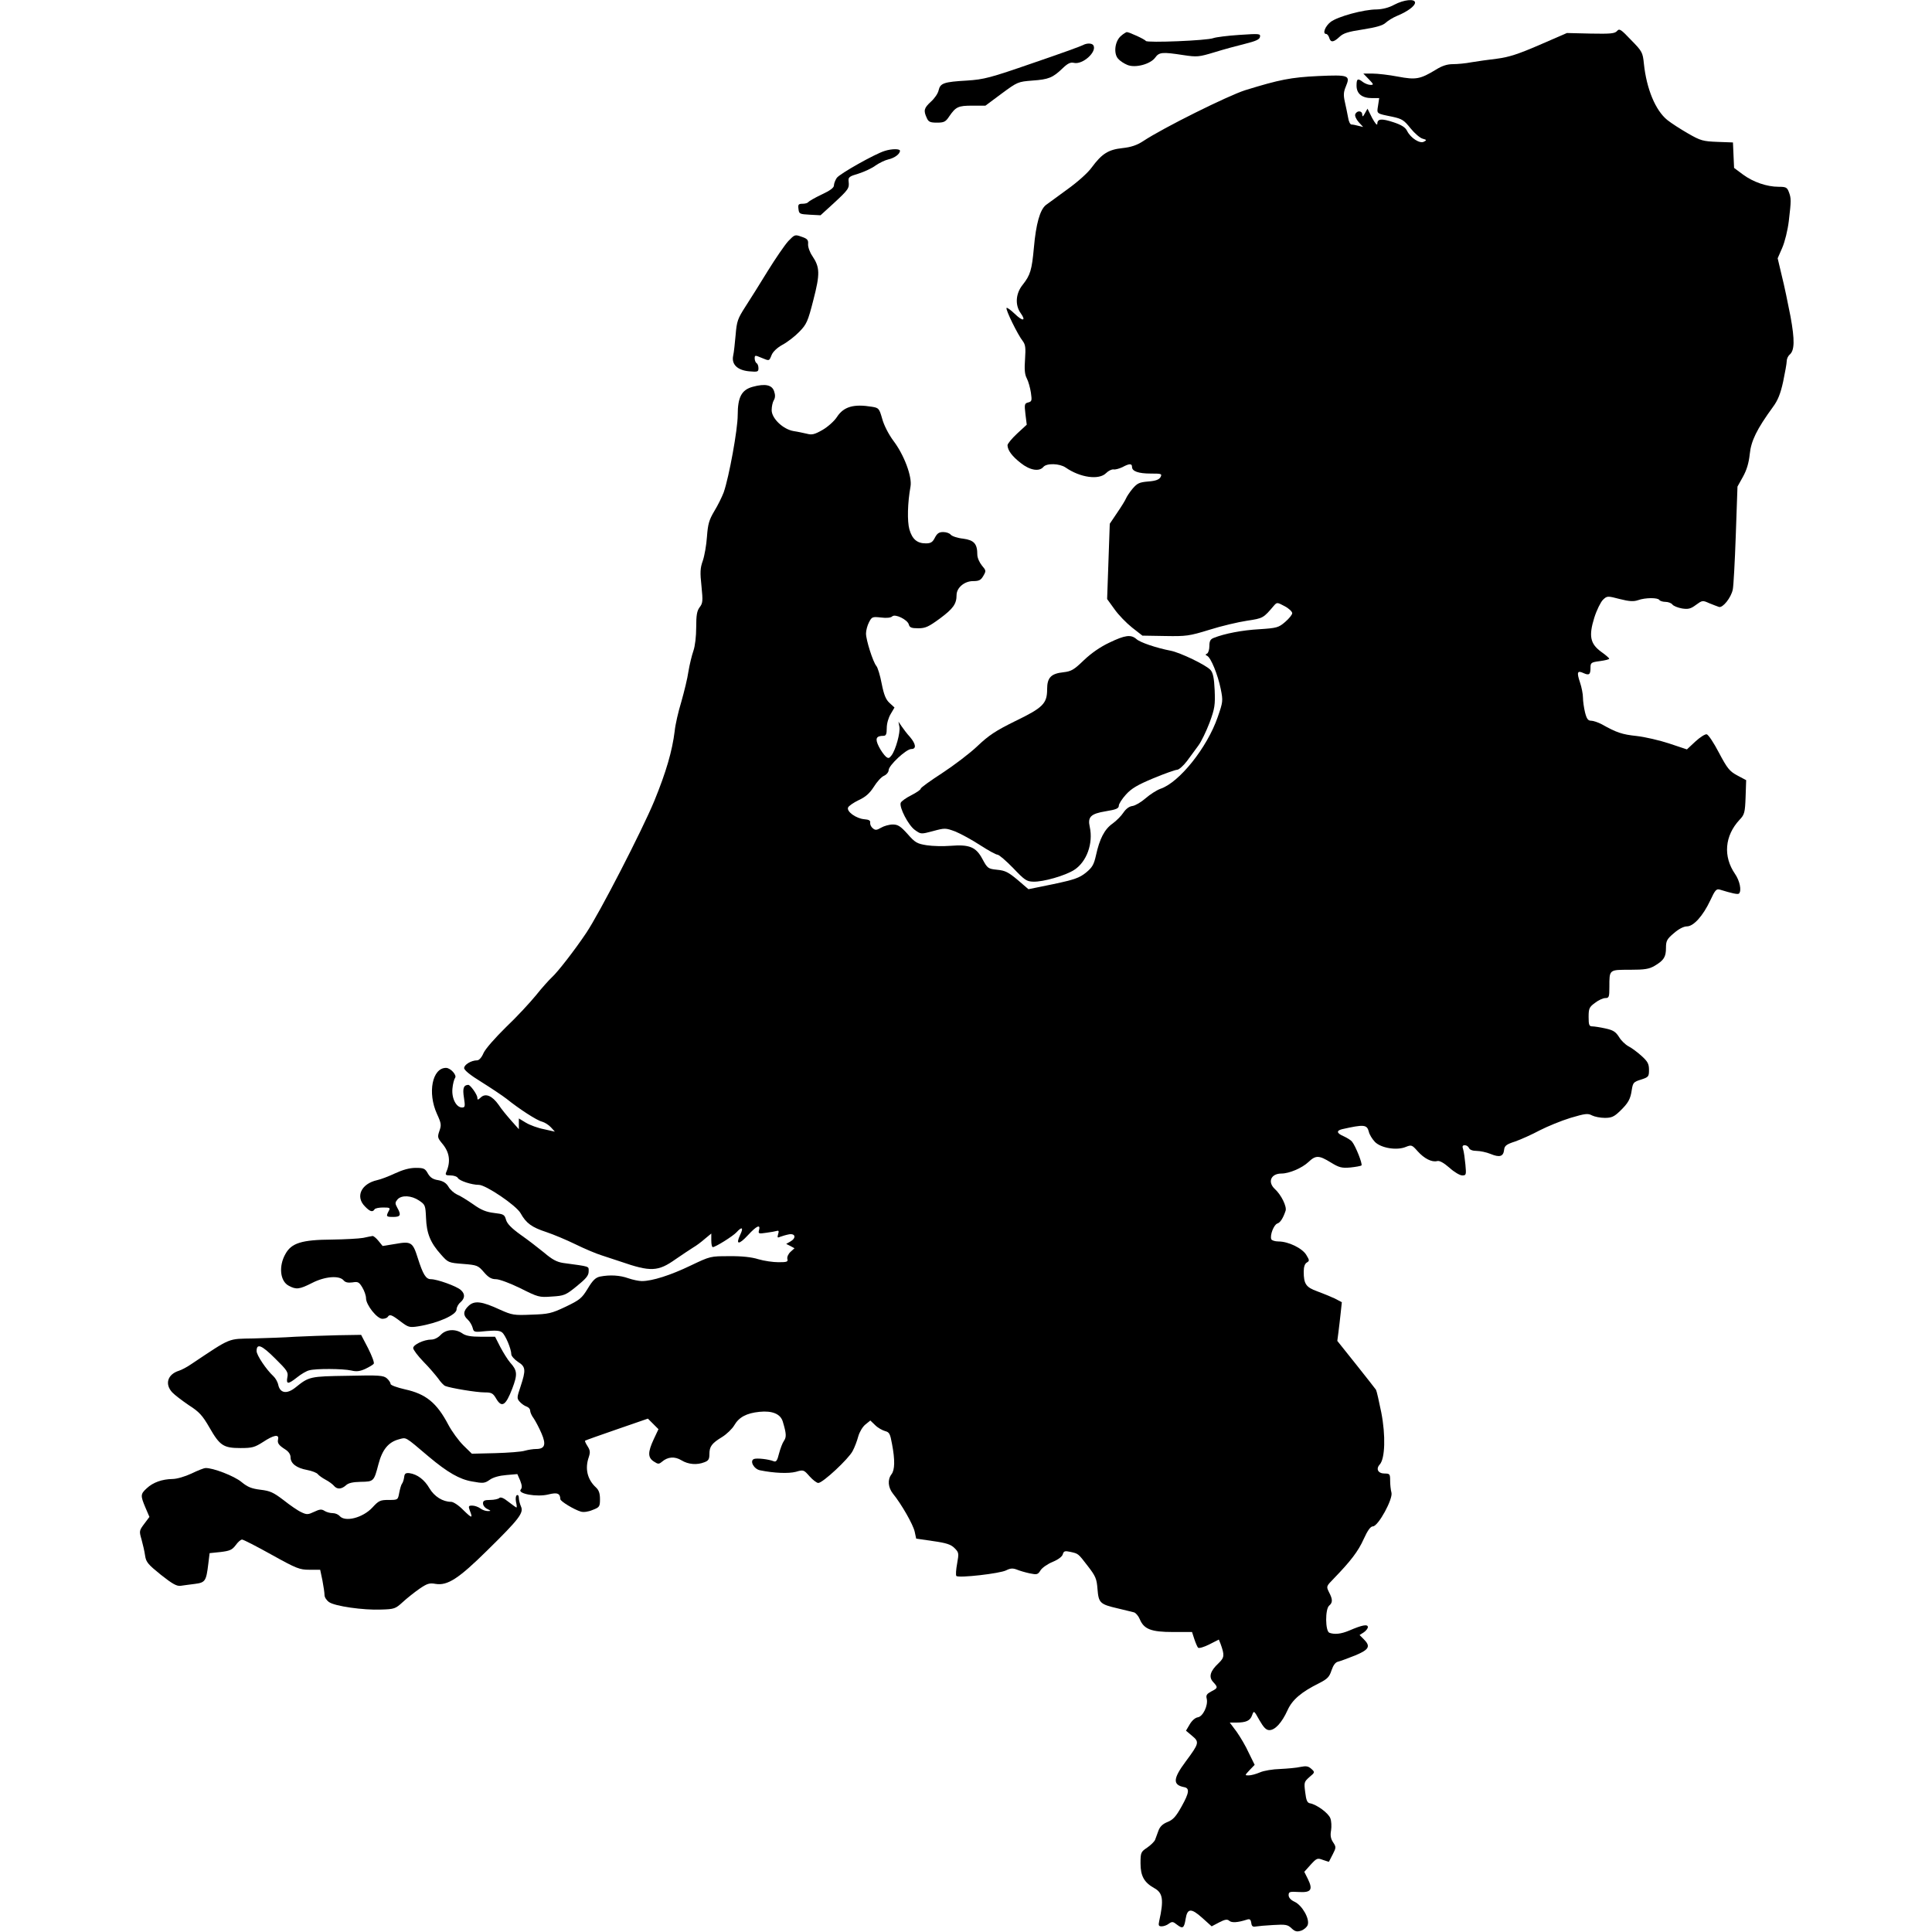
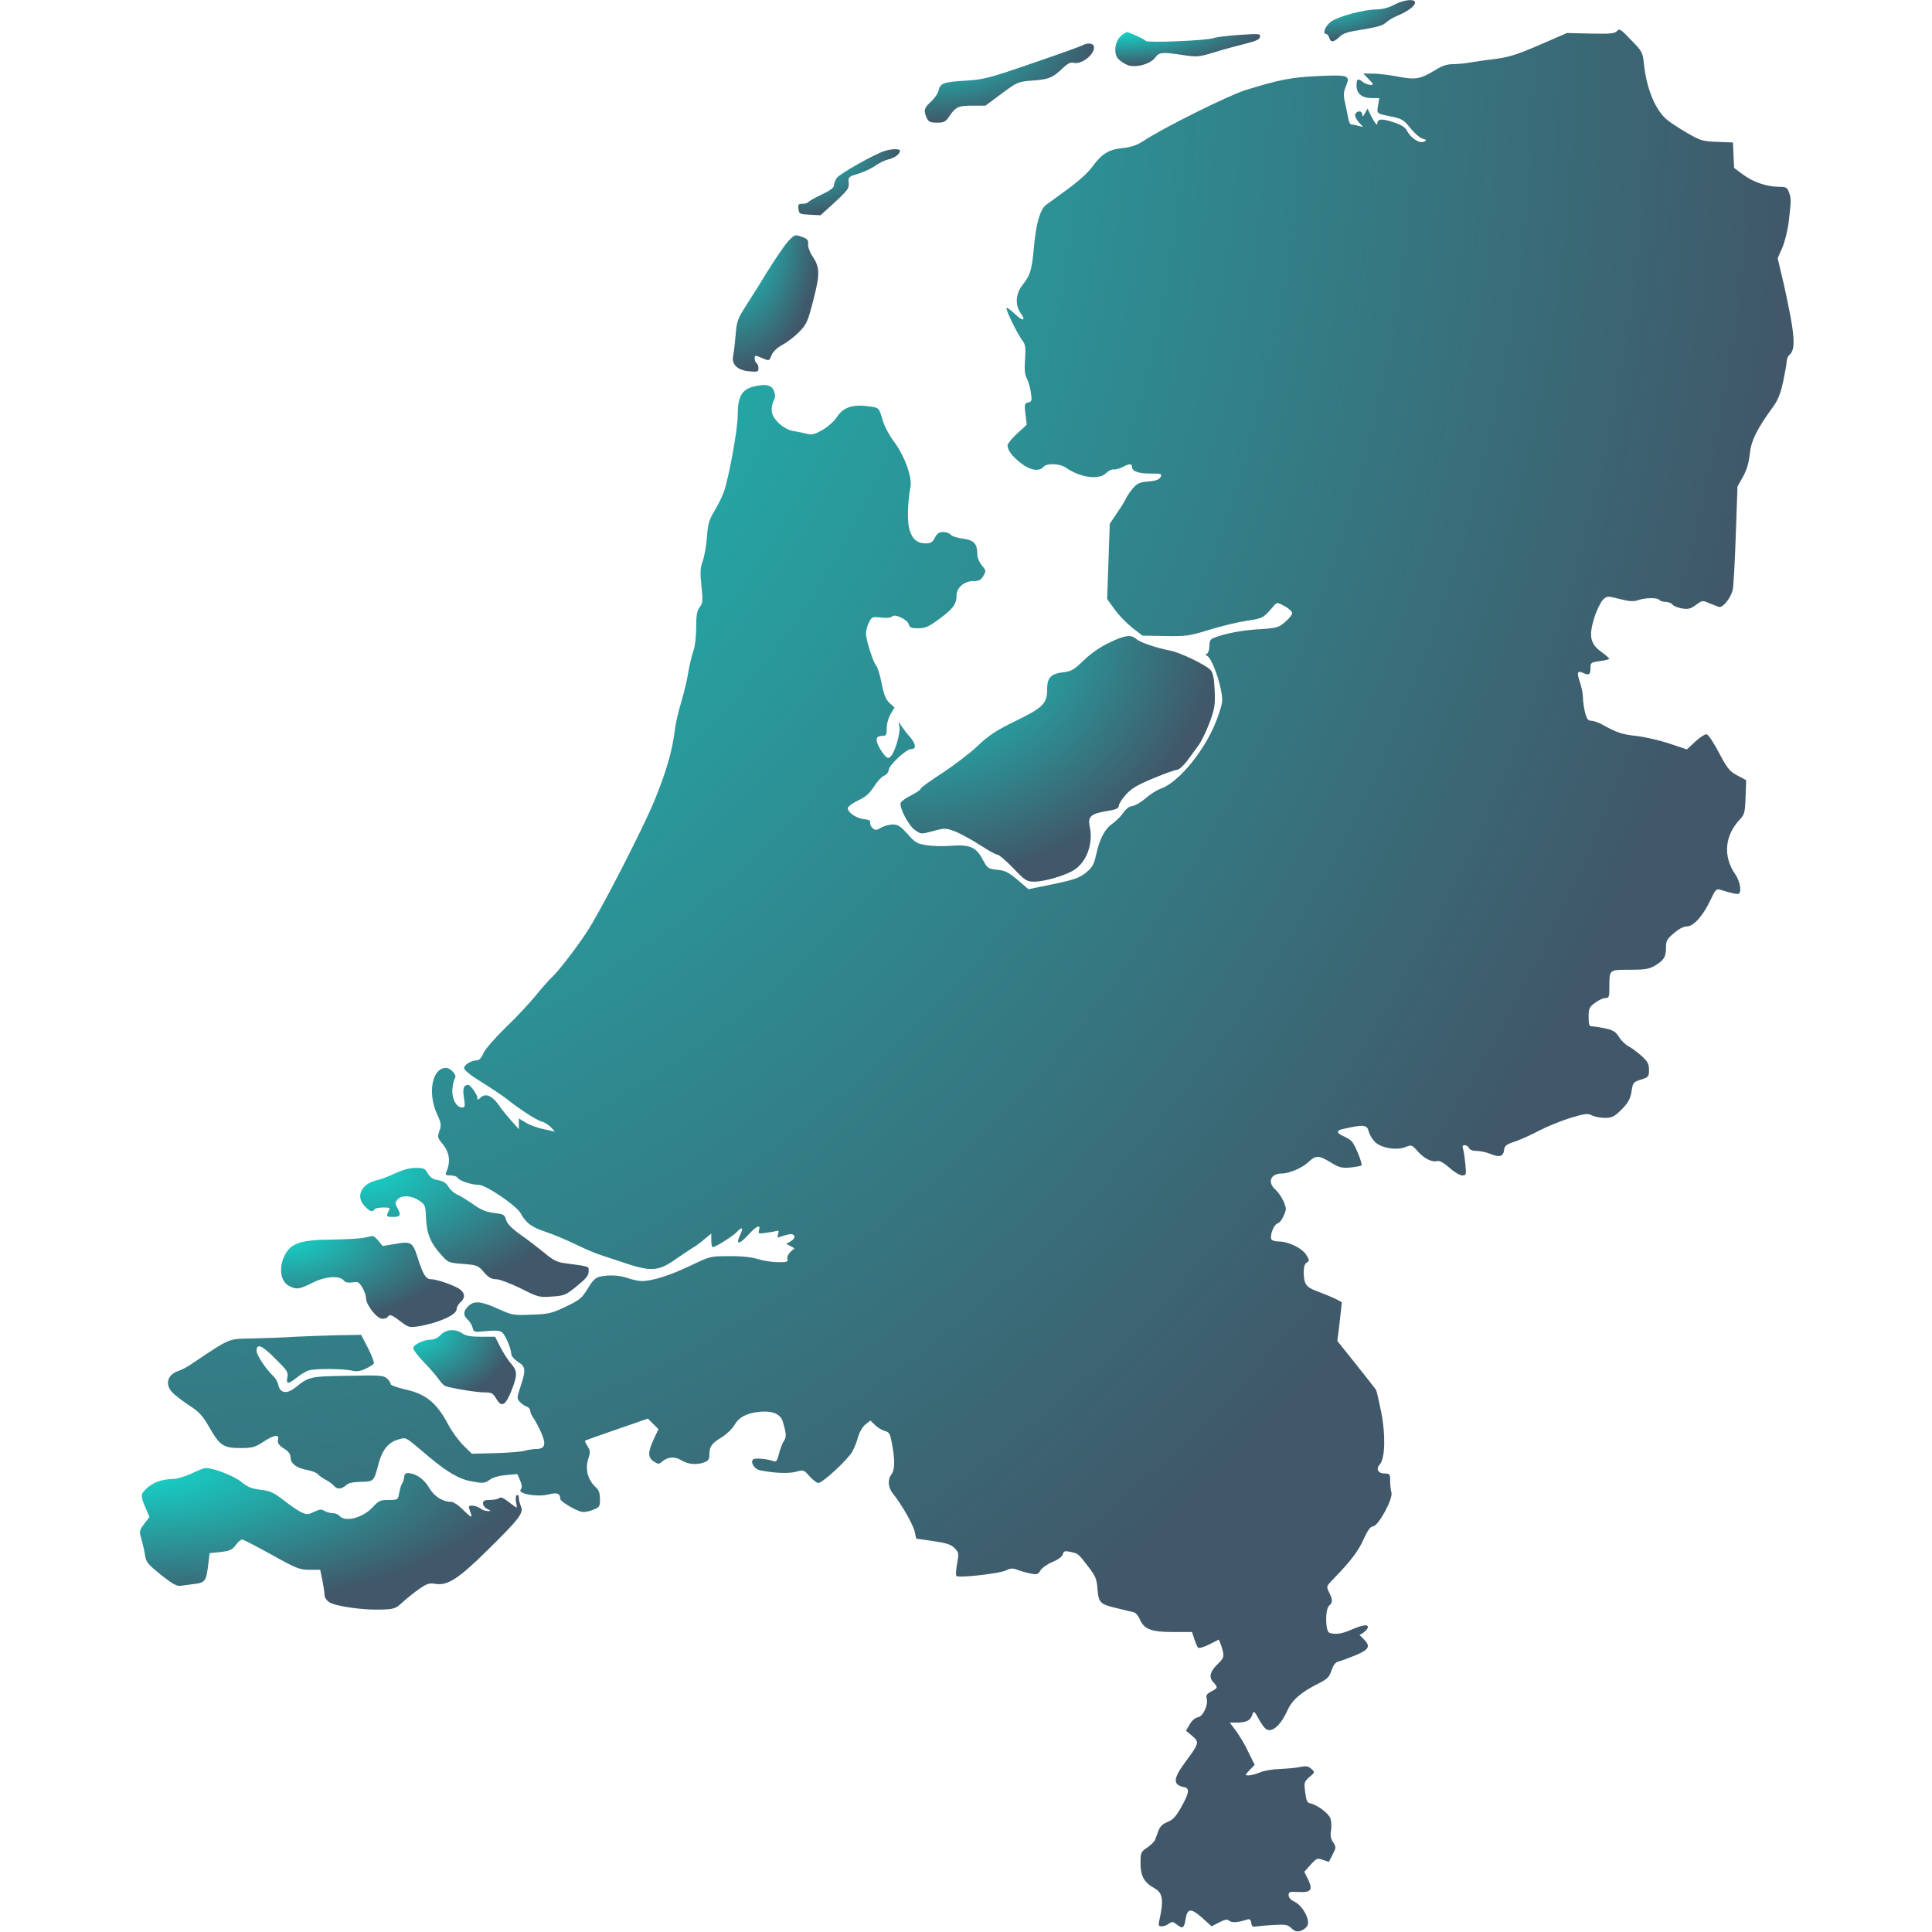
- <svg xmlns="http://www.w3.org/2000/svg" version="1.0" width="1024pt" height="1024pt" viewBox="0 0 1024 1024" preserveAspectRatio="xMidYMid meet">
-   <g transform="translate(0,1024) scale(0.1,-0.1)" fill="#000000" stroke="none">
+ <svg xmlns="http://www.w3.org/2000/svg" version="1.0" width="1024pt" height="1024pt" viewBox="0 0 1024 1024" preserveAspectRatio="xMidYMid meet" class="svg-gradient">
+   <defs>
+     <radialGradient id="radialGradient" cx="0" cy="1" r="1" fx="0" fy="1">
+       <stop offset="0%" stop-color="#13D8CC" />
+       <stop offset="100%" stop-color="#405869" />
+     </radialGradient>
+   </defs>
+   <g transform="translate(0,1024) scale(0.1,-0.1)" stroke="none" fill="url(#radialGradient)">
    <path d="M7390 10215 c-29 -16 -62 -24 -93 -25 -70 0 -207 -38 -244 -66 -30 -23 -45 -64 -24 -64 5 0 13 -9 16 -20 8 -27 23 -25 55 5 20 19 45 27 124 39 70 11 105 21 120 35 12 11 39 28 61 37 54 22 95 52 95 70 0 22 -59 16 -110 -11z" />
    <path d="M8571 10076 c-12 -14 -34 -16 -140 -14 l-126 3 -145 -63 c-113 -49 -163 -65 -225 -73 -44 -5 -105 -14 -136 -19 -30 -6 -75 -10 -98 -10 -31 0 -58 -9 -90 -29 -84 -51 -106 -55 -202 -37 -47 9 -107 16 -134 16 l-49 0 29 -30 c26 -27 27 -30 9 -30 -11 0 -29 7 -40 15 -28 22 -34 18 -34 -19 0 -43 29 -66 82 -66 l38 0 -6 -40 c-7 -44 -11 -41 77 -59 50 -11 61 -18 95 -61 22 -27 50 -51 64 -55 22 -6 23 -8 7 -16 -21 -12 -70 19 -89 57 -9 19 -30 32 -72 46 -64 21 -86 19 -86 -9 -1 -10 -12 4 -27 31 l-25 50 -14 -25 c-10 -18 -13 -20 -14 -6 0 21 -28 23 -37 1 -3 -8 5 -26 18 -41 l24 -26 -25 6 c-14 4 -30 7 -37 7 -7 0 -15 17 -18 38 -4 20 -11 57 -17 82 -8 36 -7 52 5 81 25 60 17 63 -145 56 -147 -7 -206 -19 -388 -75 -91 -29 -434 -199 -541 -270 -32 -21 -63 -32 -110 -37 -75 -8 -109 -30 -163 -103 -20 -28 -75 -77 -128 -115 -51 -37 -103 -75 -115 -84 -31 -25 -52 -100 -63 -224 -11 -121 -19 -147 -60 -199 -37 -46 -41 -107 -10 -150 30 -42 11 -45 -32 -3 -21 20 -40 34 -43 31 -7 -7 59 -142 86 -176 14 -19 16 -35 12 -95 -4 -54 -2 -81 9 -102 9 -17 18 -51 22 -76 6 -42 5 -47 -14 -52 -20 -5 -21 -10 -15 -62 l7 -56 -51 -47 c-28 -26 -51 -54 -51 -62 1 -27 24 -58 70 -94 49 -39 98 -47 120 -21 17 21 86 19 118 -3 78 -54 177 -67 214 -30 13 13 30 21 40 20 9 -2 30 4 47 12 37 20 51 20 51 1 0 -23 34 -35 100 -35 56 0 60 -1 51 -19 -8 -13 -25 -20 -65 -23 -47 -4 -58 -9 -83 -38 -15 -18 -31 -42 -35 -52 -4 -10 -25 -44 -47 -76 l-39 -58 -7 -200 -7 -199 39 -54 c21 -30 63 -73 93 -97 l55 -43 120 -2 c112 -2 128 0 235 33 63 20 153 41 199 48 87 13 87 14 144 81 15 17 17 17 56 -4 23 -12 40 -29 40 -37 0 -8 -17 -29 -38 -47 -34 -29 -43 -32 -136 -38 -91 -5 -184 -23 -242 -46 -18 -7 -23 -17 -23 -43 0 -19 -6 -37 -12 -40 -10 -5 -10 -7 0 -12 20 -9 57 -101 72 -175 13 -64 12 -69 -16 -150 -56 -162 -204 -347 -304 -380 -19 -7 -54 -29 -78 -50 -24 -21 -55 -39 -70 -41 -17 -2 -34 -15 -47 -34 -11 -17 -37 -44 -58 -59 -43 -30 -69 -81 -88 -168 -11 -49 -19 -64 -53 -92 -35 -28 -60 -37 -173 -61 l-132 -27 -57 49 c-49 41 -66 50 -108 54 -49 5 -52 7 -79 57 -34 64 -69 78 -169 70 -38 -3 -94 -2 -126 3 -51 8 -62 14 -102 60 -37 41 -51 50 -78 50 -19 0 -47 -8 -62 -17 -24 -14 -31 -14 -44 -3 -9 7 -15 20 -14 29 2 12 -6 17 -32 19 -43 4 -94 41 -85 62 3 8 29 26 56 39 37 17 58 36 80 70 16 26 40 53 54 59 14 6 25 20 25 30 0 25 93 112 120 112 28 0 25 26 -7 64 -16 17 -35 43 -44 56 l-17 25 5 -27 c6 -30 -20 -124 -42 -152 -12 -16 -17 -17 -30 -6 -9 8 -26 31 -37 53 -21 42 -15 57 25 57 13 0 17 9 17 41 0 25 9 55 21 75 l20 34 -26 24 c-20 18 -30 43 -42 103 -8 43 -21 85 -28 93 -18 21 -55 138 -55 172 0 16 7 43 16 60 15 29 18 30 64 25 29 -4 52 -1 59 6 15 15 81 -17 88 -43 4 -16 14 -20 50 -20 38 0 55 8 115 52 70 52 88 77 88 124 0 39 42 74 87 74 32 0 42 5 55 28 15 26 15 28 -8 55 -13 16 -24 41 -24 57 0 58 -17 77 -75 85 -30 3 -59 13 -66 21 -6 8 -24 14 -40 14 -22 0 -32 -7 -44 -30 -12 -24 -22 -30 -48 -30 -46 0 -72 22 -87 74 -12 43 -10 140 6 228 9 52 -34 167 -91 242 -25 34 -50 82 -59 116 -16 55 -18 58 -54 64 -97 16 -150 1 -186 -54 -14 -22 -49 -53 -77 -69 -42 -24 -56 -27 -82 -20 -18 4 -49 11 -70 14 -56 9 -117 67 -117 111 0 19 5 42 11 52 8 13 9 28 2 48 -11 34 -47 42 -113 24 -59 -16 -80 -54 -80 -150 0 -77 -46 -328 -74 -409 -9 -24 -31 -69 -50 -100 -28 -47 -34 -69 -39 -136 -3 -44 -13 -101 -22 -127 -14 -39 -15 -62 -7 -135 8 -79 7 -90 -10 -112 -14 -19 -18 -41 -18 -106 0 -48 -6 -100 -15 -125 -8 -23 -20 -72 -26 -108 -5 -37 -23 -109 -38 -162 -16 -52 -32 -122 -35 -155 -13 -105 -45 -216 -108 -370 -65 -157 -291 -596 -361 -700 -61 -91 -151 -207 -182 -235 -15 -14 -53 -56 -84 -95 -31 -38 -102 -115 -159 -169 -58 -57 -109 -115 -119 -137 -10 -24 -24 -39 -34 -39 -31 0 -69 -23 -69 -41 0 -11 33 -38 92 -74 51 -32 111 -72 133 -89 67 -54 161 -115 188 -121 14 -4 35 -17 47 -30 l21 -23 -58 13 c-32 6 -75 22 -95 34 l-38 23 0 -29 0 -28 -40 45 c-22 25 -53 62 -67 84 -34 48 -69 63 -94 40 -16 -15 -19 -15 -19 -2 0 16 -37 68 -48 68 -25 -1 -31 -18 -23 -68 7 -46 6 -52 -10 -52 -31 0 -56 49 -51 100 2 25 9 50 14 57 11 14 -24 53 -48 53 -73 0 -99 -132 -48 -244 23 -50 24 -59 13 -90 -11 -32 -10 -37 14 -66 40 -47 47 -96 22 -153 -6 -14 -2 -17 23 -17 17 0 35 -6 39 -14 9 -15 73 -36 111 -36 37 0 198 -109 221 -150 30 -54 60 -75 136 -100 39 -13 108 -42 155 -65 47 -23 110 -50 140 -59 30 -10 75 -25 100 -33 159 -55 198 -53 291 13 35 24 77 52 93 62 16 9 44 30 62 46 l34 28 0 -36 c0 -20 3 -36 8 -36 14 0 107 58 126 79 29 32 38 25 19 -14 -25 -53 -7 -54 41 -2 46 50 68 60 59 27 -5 -19 -2 -20 38 -14 24 3 50 8 57 10 10 3 11 -2 6 -18 -5 -18 -3 -20 12 -13 11 4 31 10 47 13 34 5 38 -21 5 -39 l-21 -12 22 -11 22 -12 -21 -19 c-12 -11 -19 -27 -17 -37 5 -16 -2 -18 -47 -18 -29 0 -77 7 -107 16 -34 11 -90 17 -154 16 -100 0 -100 0 -205 -50 -106 -51 -203 -82 -258 -82 -16 0 -49 7 -72 15 -45 16 -97 19 -149 9 -24 -5 -39 -19 -66 -64 -31 -51 -42 -60 -117 -96 -76 -36 -91 -39 -182 -42 -92 -4 -102 -2 -165 26 -97 45 -136 50 -167 21 -29 -27 -31 -50 -5 -73 11 -10 22 -29 26 -43 6 -24 7 -25 73 -18 49 4 71 3 83 -7 18 -14 49 -88 49 -116 0 -9 16 -27 35 -40 42 -26 43 -43 14 -131 -20 -59 -20 -63 -4 -81 10 -11 26 -22 36 -25 11 -4 19 -13 19 -22 0 -8 8 -27 19 -41 10 -15 29 -51 41 -79 26 -60 18 -83 -29 -83 -14 0 -41 -4 -59 -9 -18 -6 -89 -11 -157 -13 l-124 -3 -45 44 c-25 25 -61 74 -80 110 -61 116 -119 163 -229 187 -43 10 -77 22 -77 29 0 7 -9 20 -19 29 -18 16 -40 18 -208 14 -201 -3 -205 -4 -277 -62 -45 -36 -81 -31 -91 13 -3 16 -15 37 -26 47 -37 34 -89 111 -89 133 0 43 27 32 98 -39 64 -63 71 -73 65 -100 -7 -38 4 -38 52 0 21 17 50 34 64 37 36 10 178 9 223 -1 28 -7 47 -4 75 9 21 10 41 22 44 27 4 6 -10 42 -30 82 l-37 71 -124 -2 c-69 -2 -170 -5 -225 -8 -55 -4 -154 -7 -220 -9 -140 -3 -115 8 -331 -136 -23 -16 -52 -31 -65 -35 -61 -19 -77 -71 -36 -115 13 -14 53 -44 88 -68 55 -35 72 -54 109 -118 55 -96 74 -109 165 -109 62 0 75 4 119 32 56 37 86 43 80 15 -5 -21 3 -32 39 -55 17 -11 27 -26 27 -41 0 -33 32 -57 87 -67 26 -5 53 -15 58 -23 6 -7 24 -20 41 -29 17 -9 36 -23 43 -31 17 -21 40 -20 64 1 13 13 37 18 79 19 69 1 70 2 94 94 20 76 52 116 107 131 42 11 29 19 160 -92 99 -83 163 -120 229 -131 59 -11 67 -10 94 9 18 13 51 22 88 25 l58 5 15 -34 c10 -26 11 -38 3 -48 -19 -22 86 -41 146 -26 48 12 63 6 64 -25 0 -11 72 -55 109 -66 14 -4 39 -1 62 9 37 14 39 18 39 58 0 30 -6 47 -21 61 -46 42 -60 100 -38 162 8 25 7 35 -7 57 -9 14 -15 27 -13 29 2 2 78 29 168 60 l165 57 28 -28 28 -28 -25 -53 c-32 -69 -32 -97 0 -118 23 -15 27 -15 43 -2 31 27 68 30 104 8 36 -22 82 -26 122 -10 21 8 26 16 26 43 0 40 12 57 68 91 24 15 53 43 64 62 25 43 65 64 133 71 68 7 112 -11 124 -52 19 -63 20 -82 6 -102 -8 -11 -19 -41 -26 -67 -9 -37 -15 -46 -28 -41 -27 11 -89 18 -105 12 -24 -10 0 -54 33 -60 74 -15 150 -18 189 -8 41 12 42 11 73 -24 17 -19 38 -35 46 -35 24 0 161 128 182 169 11 20 24 55 30 78 7 24 23 51 38 63 l26 21 26 -25 c14 -14 38 -27 52 -31 23 -6 27 -14 37 -69 16 -84 15 -137 -3 -160 -22 -29 -18 -70 8 -103 45 -55 107 -164 115 -201 l8 -37 89 -13 c71 -10 95 -18 114 -37 23 -23 24 -27 14 -82 -6 -32 -8 -62 -4 -66 12 -12 232 13 264 30 22 11 35 12 56 4 14 -6 45 -15 68 -20 39 -8 44 -7 58 16 9 14 38 34 65 45 29 12 50 28 53 40 5 17 11 19 39 13 44 -10 41 -7 94 -76 41 -53 47 -67 51 -122 6 -73 13 -80 108 -102 39 -9 77 -19 86 -21 9 -3 23 -19 30 -36 22 -53 60 -68 176 -68 l101 0 12 -37 c7 -21 16 -42 20 -46 4 -5 31 3 59 17 l51 26 9 -22 c22 -61 21 -73 -10 -103 -45 -42 -54 -73 -29 -100 26 -28 26 -32 -10 -50 -24 -13 -29 -20 -24 -39 8 -35 -20 -94 -47 -98 -14 -2 -31 -17 -43 -37 l-20 -34 32 -27 c40 -33 38 -40 -34 -137 -67 -90 -69 -123 -9 -135 31 -5 29 -29 -12 -102 -30 -54 -45 -71 -75 -83 -25 -10 -40 -24 -48 -46 -7 -18 -15 -40 -18 -49 -4 -9 -23 -28 -42 -41 -33 -22 -35 -26 -35 -83 0 -67 19 -101 72 -131 47 -25 52 -63 27 -175 -5 -23 -3 -28 13 -28 11 0 28 6 38 14 17 12 22 12 43 -5 31 -24 38 -19 46 30 9 57 29 59 88 6 l50 -45 40 21 c31 16 43 18 54 8 13 -11 44 -9 91 6 17 6 22 2 25 -17 2 -17 8 -22 23 -19 11 2 53 6 93 8 66 4 77 2 97 -17 19 -18 29 -20 51 -13 15 5 31 19 35 30 12 32 -29 104 -69 123 -20 9 -32 22 -32 35 0 18 5 20 54 17 65 -4 76 12 48 69 l-19 38 34 38 c32 35 36 36 65 25 18 -6 32 -11 32 -9 1 1 9 19 20 39 18 35 18 39 2 63 -13 19 -16 37 -11 64 3 20 2 49 -4 64 -10 27 -71 72 -107 79 -15 2 -21 15 -26 58 -7 53 -6 56 22 81 30 25 30 26 10 44 -16 14 -27 16 -57 10 -21 -5 -69 -9 -108 -11 -39 -1 -87 -9 -107 -18 -21 -9 -47 -16 -60 -16 -21 0 -21 0 5 28 l27 28 -31 63 c-16 36 -46 86 -65 113 l-36 48 34 0 c53 0 74 10 84 38 10 27 10 27 39 -25 23 -40 36 -53 53 -53 30 0 66 39 96 105 25 56 73 97 170 145 41 21 52 32 63 66 10 29 21 44 36 47 12 3 52 18 90 33 74 31 83 48 45 86 l-22 22 22 14 c12 8 22 21 22 28 0 17 -31 11 -98 -18 -45 -19 -79 -22 -106 -12 -22 8 -23 126 -1 144 19 16 19 33 -1 71 -15 31 -15 31 25 72 90 93 130 145 159 210 21 46 36 67 49 67 28 1 107 145 98 179 -4 14 -7 43 -7 64 0 34 -2 37 -29 37 -35 0 -48 24 -26 48 28 31 32 153 8 276 -12 59 -24 113 -28 120 -4 6 -52 67 -106 135 l-99 124 6 46 c3 25 9 72 12 103 l6 56 -38 20 c-22 10 -63 27 -93 38 -59 21 -71 39 -71 104 0 26 6 42 16 48 15 9 15 12 -2 40 -21 36 -95 72 -148 72 -19 0 -36 6 -38 12 -8 22 14 77 32 83 16 5 31 29 44 68 7 22 -23 84 -57 115 -40 37 -21 82 35 82 41 0 109 29 143 61 39 37 56 36 118 -2 44 -27 58 -31 104 -27 29 3 56 8 59 11 7 7 -31 103 -50 126 -6 8 -26 20 -43 28 -38 16 -42 30 -10 38 116 26 132 25 142 -13 3 -15 18 -39 32 -54 32 -33 116 -47 164 -27 30 12 33 11 63 -23 35 -39 75 -59 103 -52 12 4 35 -9 65 -35 25 -23 56 -41 68 -41 21 0 22 3 17 57 -3 32 -8 68 -12 81 -6 17 -3 22 9 22 9 0 19 -7 22 -15 4 -9 19 -15 40 -15 18 0 52 -7 74 -16 48 -20 68 -14 72 21 2 22 12 30 59 45 31 11 89 37 130 59 41 21 114 51 163 66 78 23 92 25 114 13 14 -7 44 -13 68 -13 35 0 49 6 79 35 46 44 57 65 64 115 6 37 10 41 49 53 40 13 42 16 42 52 0 31 -7 44 -39 73 -22 20 -53 43 -69 51 -17 9 -40 31 -51 50 -18 28 -31 36 -72 45 -27 6 -59 11 -69 11 -17 0 -20 7 -20 49 0 45 3 53 33 75 19 15 44 26 55 26 20 0 22 5 22 59 0 93 -2 91 109 91 79 0 102 4 131 21 49 29 60 47 60 95 0 37 5 47 42 78 25 22 52 36 69 36 35 0 85 55 124 138 25 54 32 62 50 57 65 -20 96 -27 102 -21 15 15 4 68 -21 104 -64 93 -55 202 24 287 26 27 29 38 32 120 l3 90 -47 25 c-41 22 -53 37 -97 120 -27 52 -56 96 -65 98 -8 2 -35 -15 -60 -38 l-45 -42 -93 31 c-51 17 -129 35 -173 40 -77 8 -107 18 -185 62 -19 10 -45 19 -56 19 -17 0 -24 9 -33 44 -6 25 -11 60 -11 79 0 18 -7 55 -16 81 -18 54 -14 64 20 48 29 -13 36 -7 36 29 0 26 3 29 50 35 28 4 50 9 49 13 0 3 -19 20 -42 36 -59 43 -67 84 -37 181 13 41 34 83 46 95 22 21 24 21 89 4 51 -13 74 -14 97 -6 39 14 105 14 113 1 3 -5 18 -10 32 -10 14 0 31 -6 37 -14 6 -8 29 -17 51 -21 33 -5 46 -2 74 19 33 24 35 25 70 9 20 -8 43 -17 52 -20 20 -6 64 49 73 92 4 17 11 146 16 288 l9 258 29 52 c20 36 31 73 36 120 7 70 37 132 123 250 26 35 40 70 54 134 10 48 19 97 19 109 0 12 7 27 15 34 27 22 28 77 5 203 -13 67 -33 164 -46 215 l-22 93 24 55 c14 32 29 93 35 142 13 110 13 121 0 155 -9 24 -16 27 -54 27 -62 0 -135 25 -189 65 l-47 35 -3 67 -3 68 -82 3 c-76 3 -89 6 -155 44 -40 23 -90 55 -111 72 -63 51 -110 165 -124 298 -6 60 -9 66 -68 126 -54 57 -62 62 -74 48z" />
    <path d="M5942 10050 c-33 -27 -41 -93 -16 -121 10 -12 32 -26 49 -33 42 -18 123 4 148 39 21 29 38 30 149 13 73 -11 82 -10 165 15 48 15 122 35 163 45 56 14 76 23 78 36 4 18 -3 18 -109 11 -62 -4 -124 -12 -138 -17 -32 -13 -351 -26 -358 -15 -5 9 -89 47 -101 47 -4 -1 -18 -9 -30 -20z" />
    <path d="M5740 10001 c-8 -5 -127 -48 -265 -95 -228 -79 -259 -87 -350 -93 -123 -7 -141 -14 -150 -51 -3 -17 -22 -44 -41 -61 -37 -34 -40 -47 -22 -86 9 -21 18 -25 54 -25 37 0 46 4 65 33 35 51 48 57 122 57 l70 0 86 64 c84 62 87 63 163 69 86 6 108 15 160 65 27 26 42 33 59 29 47 -12 125 59 104 93 -8 12 -35 12 -55 1z" />
    <path d="M4689 9440 c-50 -15 -239 -121 -254 -143 -8 -12 -15 -30 -15 -40 0 -12 -20 -27 -65 -48 -36 -17 -67 -35 -71 -40 -3 -5 -16 -9 -30 -9 -22 0 -25 -4 -22 -27 3 -27 6 -28 60 -31 l57 -3 68 62 c80 74 85 81 81 116 -3 24 2 28 53 43 31 10 72 29 90 43 19 13 49 28 67 32 32 7 62 28 62 46 0 11 -44 11 -81 -1z" />
    <path d="M4178 8962 c-19 -21 -67 -91 -108 -157 -40 -66 -94 -151 -119 -190 -41 -64 -46 -77 -52 -150 -4 -44 -9 -93 -13 -110 -10 -46 22 -77 84 -83 45 -4 50 -3 50 16 0 12 -4 24 -10 27 -5 3 -10 15 -10 25 0 18 2 18 35 4 44 -18 41 -19 55 15 7 17 30 39 58 54 26 14 66 45 89 69 38 39 45 54 74 168 36 139 35 173 -6 234 -13 19 -23 47 -22 62 2 22 -4 29 -34 39 -36 13 -37 12 -71 -23z" />
    <path d="M5880 6834 c-49 -23 -96 -56 -135 -93 -53 -51 -66 -59 -108 -64 -66 -7 -87 -28 -87 -90 0 -76 -22 -98 -169 -169 -103 -51 -139 -74 -201 -133 -41 -39 -126 -103 -187 -143 -62 -40 -113 -77 -113 -82 0 -6 -23 -21 -50 -35 -28 -14 -53 -32 -56 -40 -9 -24 41 -120 75 -144 32 -23 32 -23 96 -6 63 17 66 17 118 -2 29 -12 88 -44 131 -72 43 -28 85 -51 93 -51 8 0 45 -32 83 -71 60 -63 71 -71 106 -72 53 -2 170 32 217 62 67 43 102 141 83 228 -12 53 5 70 84 83 56 9 70 15 70 30 0 9 17 36 38 59 29 32 61 51 145 86 60 25 117 45 126 45 9 0 33 21 52 46 19 25 46 63 61 83 15 20 41 74 59 121 28 76 30 94 27 172 -3 66 -9 92 -22 107 -23 26 -160 92 -211 102 -77 15 -163 44 -182 62 -29 25 -60 21 -143 -19z" />
    <path d="M2094 4021 c-34 -16 -76 -32 -95 -36 -85 -19 -117 -88 -64 -140 26 -27 40 -31 50 -15 3 6 24 10 46 10 36 0 39 -2 29 -19 -15 -29 -13 -31 25 -31 38 0 43 10 20 50 -12 22 -11 27 2 43 22 24 74 21 114 -6 33 -22 34 -26 37 -92 3 -82 23 -132 79 -194 38 -43 40 -44 117 -50 75 -6 80 -8 111 -44 24 -28 40 -37 64 -37 17 0 74 -21 129 -48 94 -47 99 -49 166 -44 66 4 74 7 133 55 49 40 63 56 63 78 0 29 11 25 -135 45 -33 5 -58 18 -99 53 -31 25 -87 69 -126 96 -50 36 -72 59 -78 80 -8 28 -13 30 -63 36 -41 5 -68 15 -111 46 -32 22 -70 46 -86 52 -15 7 -36 25 -45 41 -12 20 -28 30 -55 35 -27 4 -42 14 -54 35 -15 27 -22 30 -65 30 -32 0 -68 -10 -109 -29z" />
    <path d="M1925 3679 c-22 -4 -96 -8 -165 -9 -160 -1 -215 -18 -247 -76 -37 -65 -29 -145 18 -169 39 -21 56 -19 123 15 68 35 144 41 167 14 9 -11 23 -14 47 -11 29 5 35 2 52 -26 11 -18 20 -44 20 -58 0 -35 58 -109 87 -109 12 0 25 5 28 10 10 16 21 12 68 -24 41 -31 47 -33 93 -26 106 17 204 61 204 90 0 11 9 28 20 37 25 22 26 45 2 66 -22 20 -125 57 -158 57 -27 0 -42 25 -70 113 -26 83 -35 89 -118 74 l-68 -11 -22 27 c-12 15 -26 26 -31 26 -6 -1 -28 -5 -50 -10z" />
    <path d="M2336 3165 c-14 -15 -34 -25 -50 -25 -39 0 -96 -27 -96 -45 0 -9 25 -42 55 -73 31 -31 65 -72 78 -89 12 -18 29 -36 37 -39 27 -11 164 -34 208 -34 38 0 45 -4 63 -35 29 -48 50 -34 84 55 29 76 27 96 -11 138 -13 15 -36 52 -52 82 l-28 55 -75 0 c-54 0 -81 5 -99 18 -36 25 -86 22 -114 -8z" />
    <path d="M1015 2430 c-34 -16 -78 -29 -101 -29 -55 -1 -103 -18 -136 -49 -34 -31 -34 -39 -7 -103 l21 -49 -27 -36 c-27 -36 -28 -39 -15 -83 7 -25 16 -64 19 -86 5 -35 16 -47 84 -102 62 -49 84 -61 105 -58 15 2 49 7 75 10 55 7 60 15 71 106 l7 57 58 6 c49 6 61 11 80 36 12 17 27 30 34 30 7 0 77 -36 156 -80 133 -74 149 -80 201 -80 l57 0 12 -57 c6 -31 11 -66 11 -77 0 -12 11 -28 23 -37 30 -22 183 -44 277 -40 70 2 76 4 115 40 22 20 62 52 88 70 41 28 53 32 86 26 63 -10 121 27 273 177 171 168 195 200 179 234 -6 14 -11 34 -11 45 0 12 -4 17 -11 14 -6 -4 -7 -19 -4 -36 4 -16 5 -29 2 -29 -2 0 -21 14 -42 30 -26 21 -42 27 -49 20 -5 -5 -27 -10 -48 -10 -30 0 -38 -4 -38 -18 0 -11 10 -24 23 -30 20 -10 21 -11 2 -11 -11 0 -29 6 -39 14 -11 8 -30 15 -43 15 -20 0 -21 -3 -13 -26 17 -43 12 -43 -34 2 -24 25 -53 44 -65 44 -44 0 -89 28 -115 72 -26 45 -64 74 -106 80 -20 2 -26 -2 -28 -22 -2 -14 -7 -29 -12 -35 -4 -5 -10 -27 -14 -47 -7 -38 -7 -38 -56 -38 -45 0 -53 -4 -86 -40 -51 -55 -145 -79 -174 -45 -7 8 -23 15 -36 15 -14 0 -33 5 -44 12 -15 10 -26 9 -55 -5 -32 -15 -39 -16 -68 -2 -18 8 -60 37 -94 64 -54 41 -71 49 -122 55 -48 6 -68 14 -101 41 -38 32 -153 76 -191 74 -8 0 -41 -13 -74 -29z" />
  </g>
</svg>
